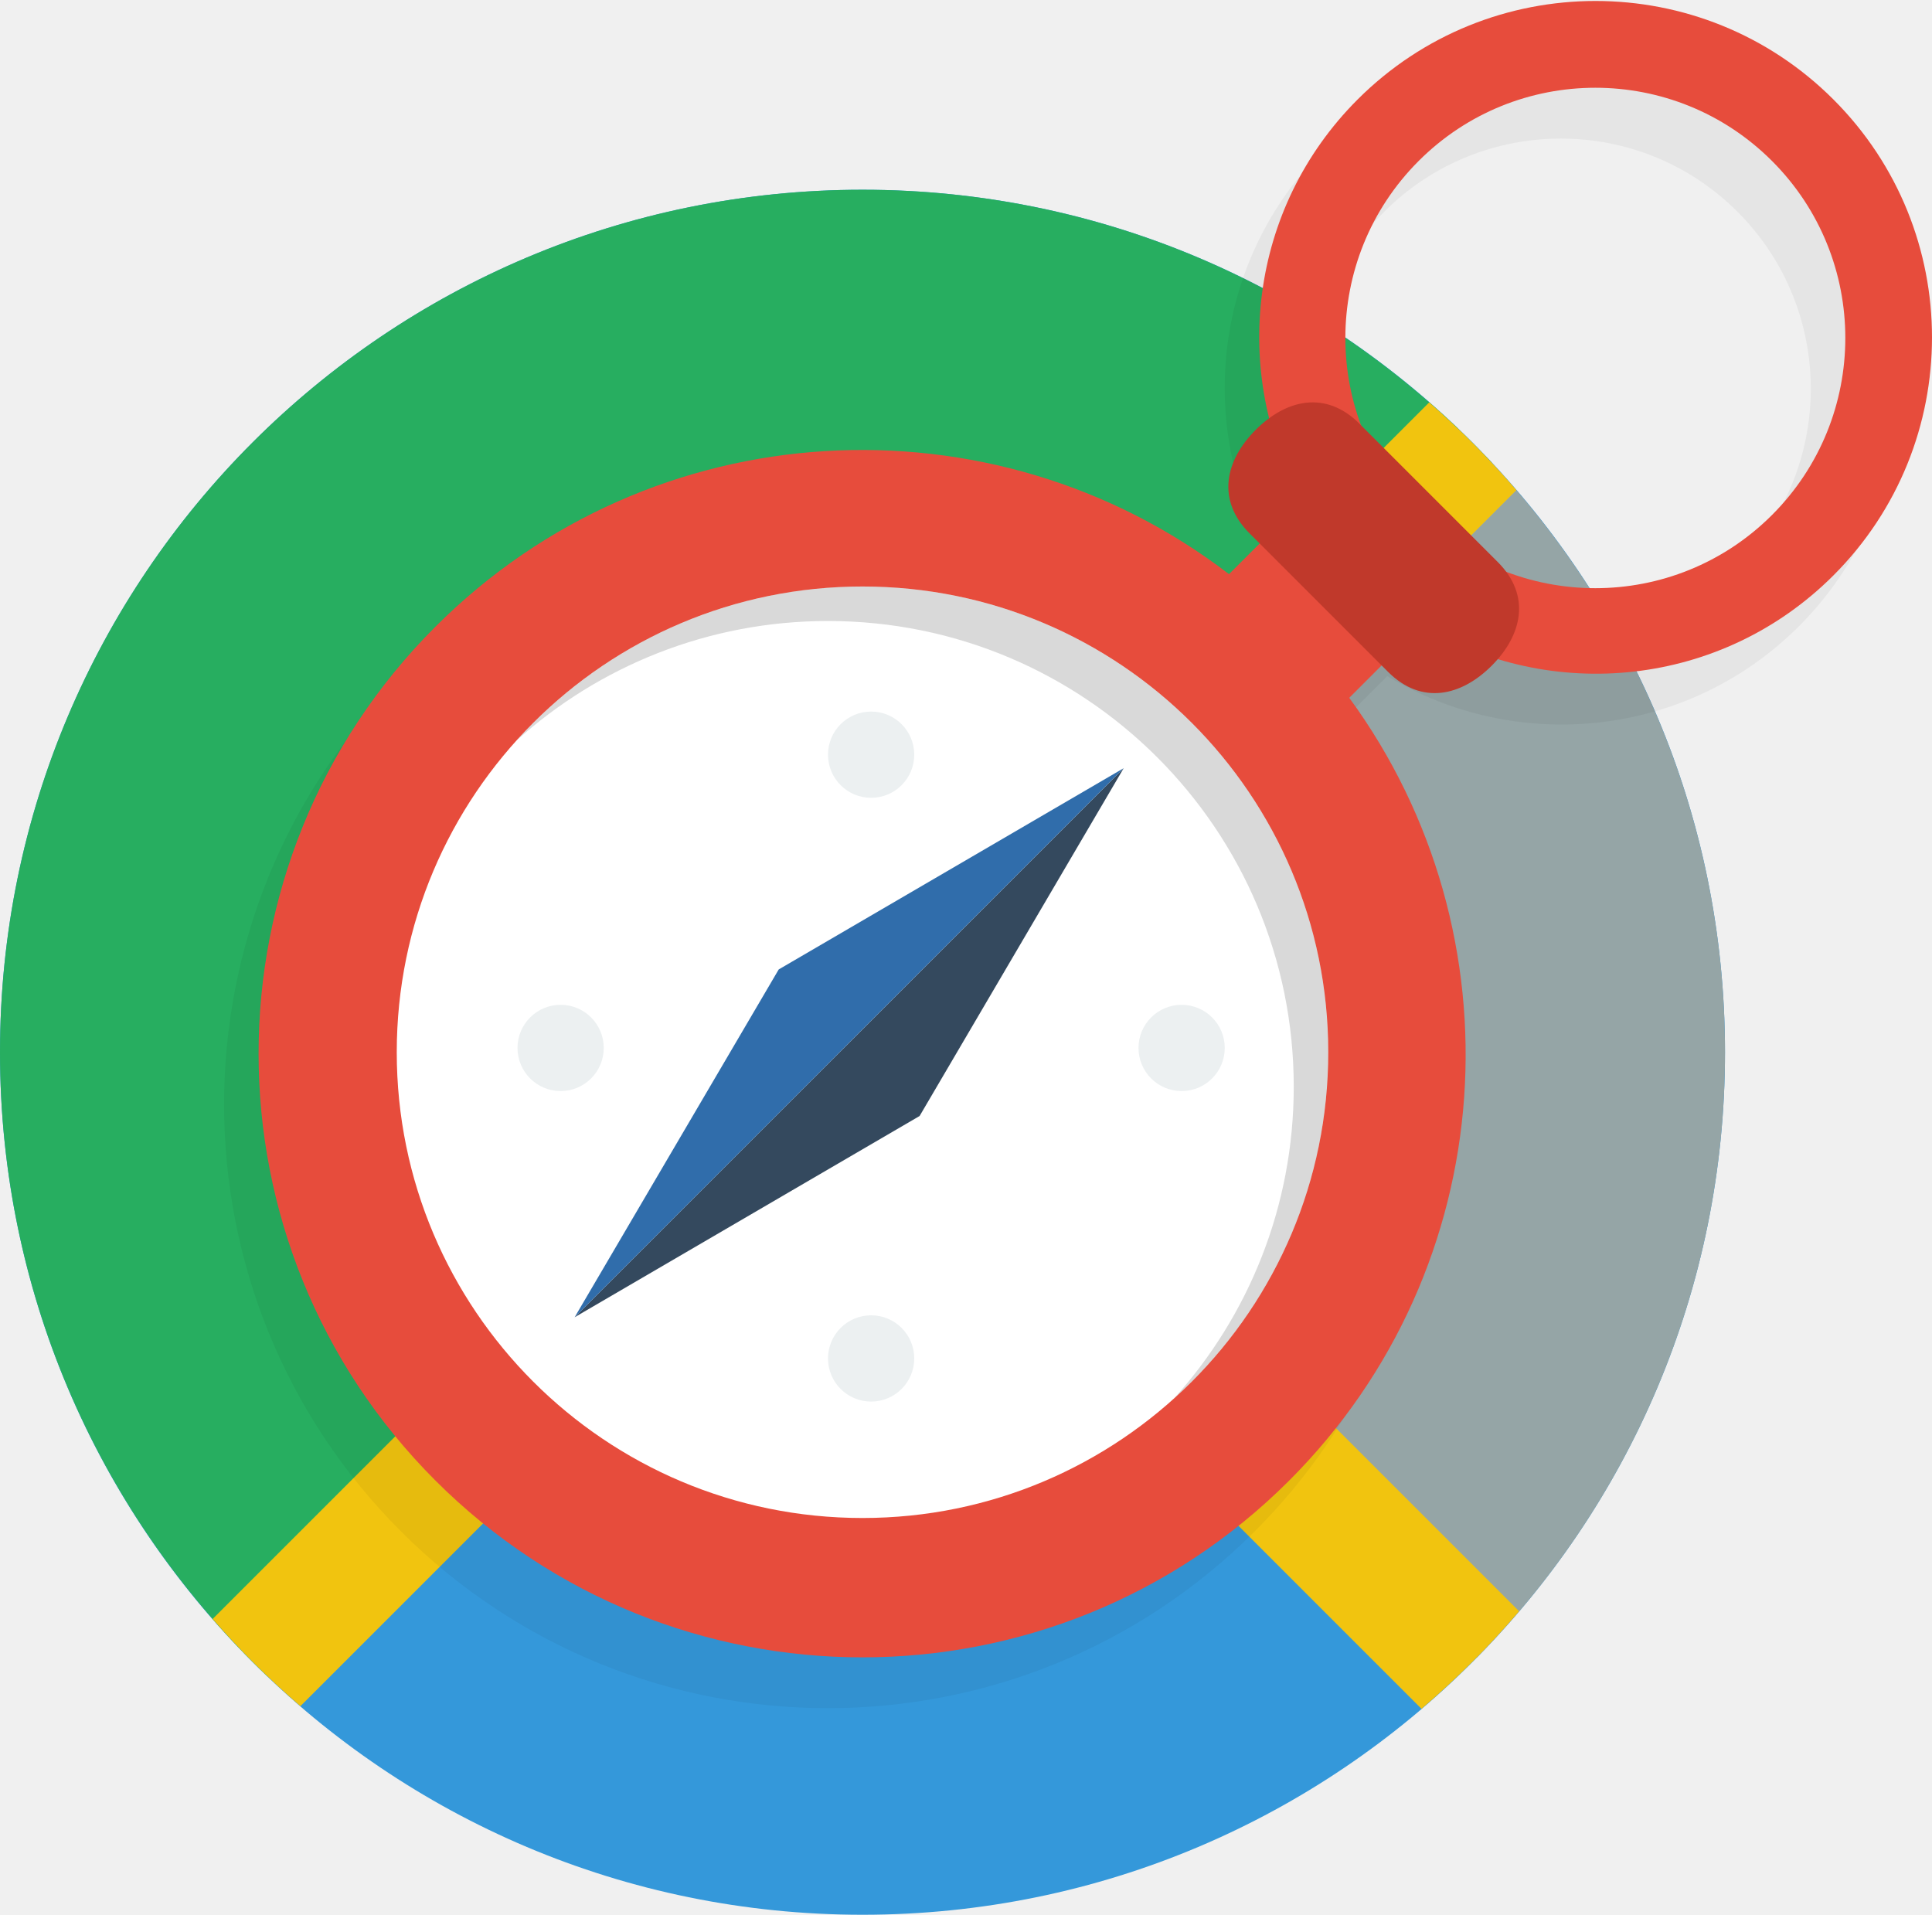
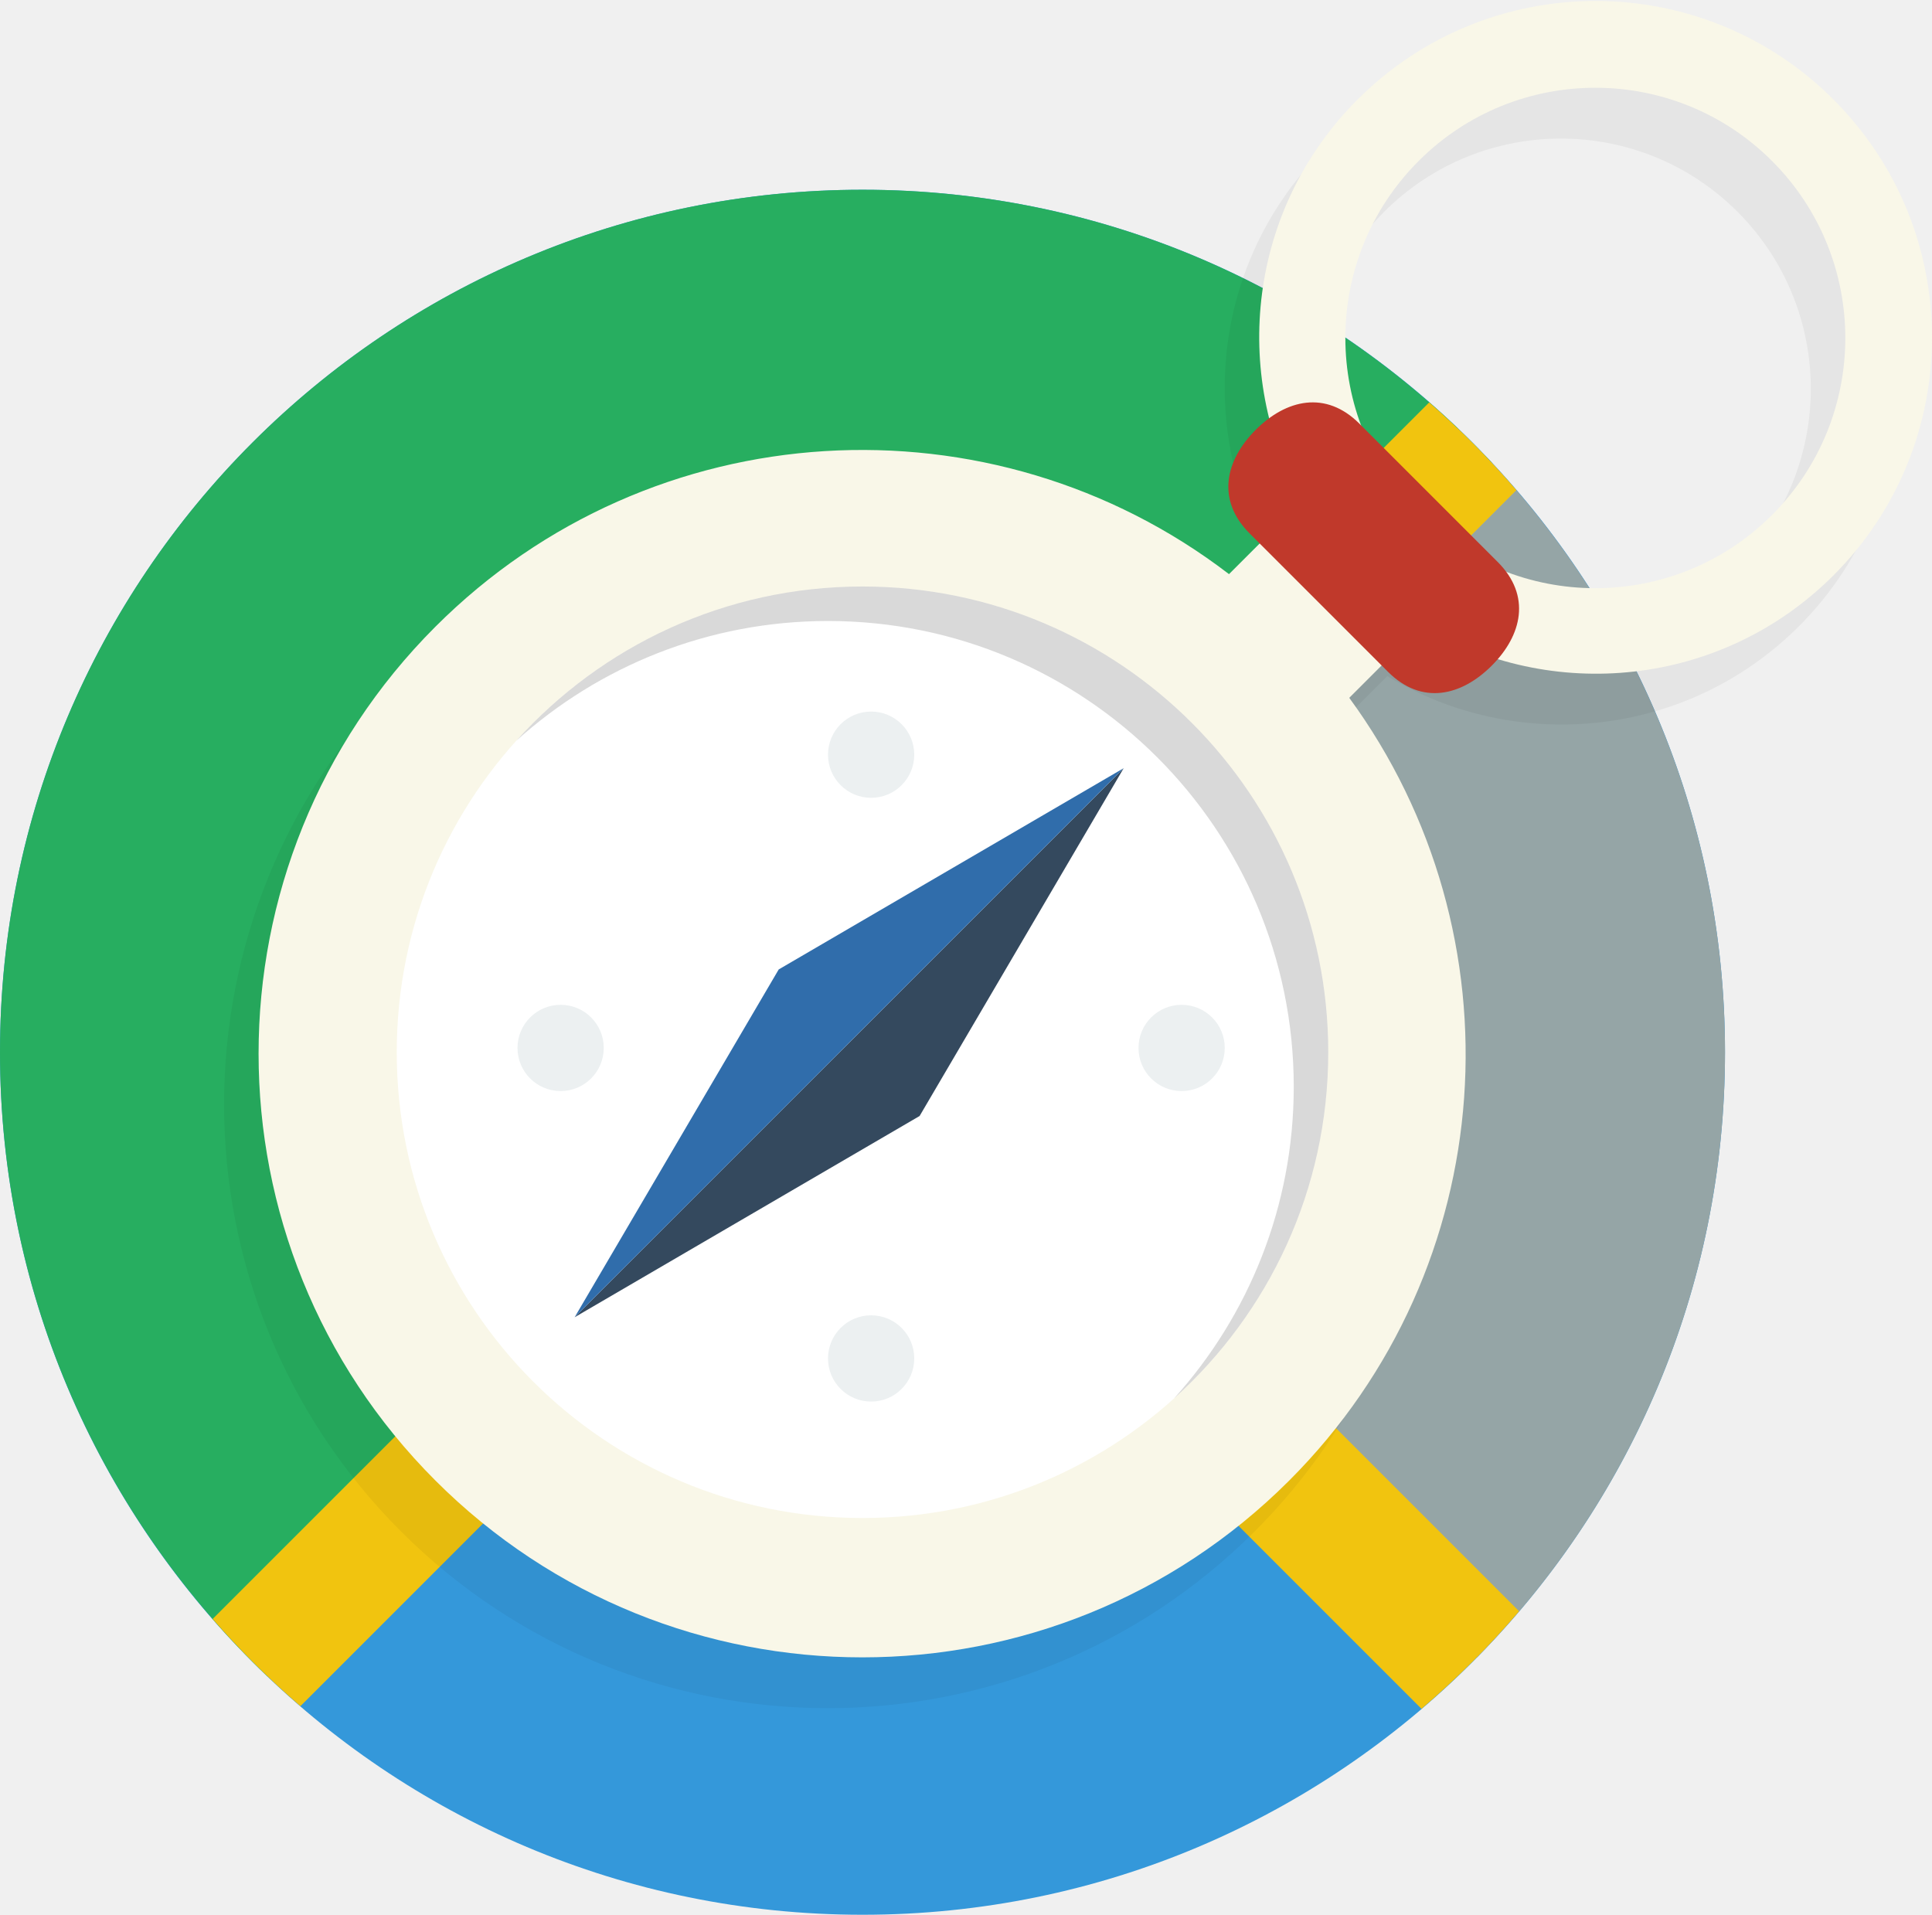
<svg xmlns="http://www.w3.org/2000/svg" width="112" height="111">
  <circle fill="#3498DA" cx="50" cy="61" r="50" />
  <path fill-rule="evenodd" clip-rule="evenodd" fill="#27AE60" d="M15.511 97.184c-9.55-9.108-15.511-21.945-15.511-36.182 0-27.615 22.386-50.002 50.001-50.002 14.395 0 27.359 6.091 36.482 15.826l-70.972 70.358z" />
  <path fill-rule="evenodd" clip-rule="evenodd" fill="#95A5A6" d="M84.489 24.816c9.55 9.108 15.511 21.945 15.511 36.182 0 13.668-5.484 26.055-14.372 35.08-14.109-14.109-9.155-9.144-36.401-36.304l35.262-34.958z" />
  <path fill="#F1C40F" d="M88.062 93.404l-32.574-32.572 32.418-32.417c-1.562-1.814-3.25-3.515-5.053-5.088l-70.527 70.527c1.574 1.803 3.274 3.491 5.089 5.053l32.417-32.417 32.573 32.572c2.033-1.733 3.925-3.624 5.657-5.658z" />
  <path opacity=".05" fill-rule="evenodd" clip-rule="evenodd" d="M104.287 36.302c-6.477 6.476-16.362 7.425-23.864 2.892l-4.205 4.205c10.024 13.692 8.892 33.002-3.48 45.374-13.668 13.668-35.829 13.668-49.497 0s-13.668-35.829 0-49.497c12.559-12.56 32.283-13.569 46.006-3.048l4.223-4.223c-4.146-7.426-3.082-16.979 3.23-23.292 7.618-7.617 19.969-7.617 27.588 0 7.616 7.618 7.616 19.97-.001 27.589zm-3.557-24.021c-5.659-5.665-14.835-5.665-20.494 0-5.659 5.664-5.659 14.849 0 20.514 5.659 5.664 14.835 5.664 20.494 0 5.66-5.665 5.66-14.85 0-20.514z" />
-   <path fill-rule="evenodd" clip-rule="evenodd" fill="#E74C3C" d="M106.287 33.356c-6.477 6.476-16.362 7.425-23.864 2.892l-4.205 4.206c10.024 13.692 8.892 33.001-3.48 45.374-13.668 13.668-35.829 13.668-49.497 0s-13.668-35.829 0-49.497c12.559-12.56 32.283-13.569 46.006-3.048l4.223-4.222c-4.146-7.426-3.082-16.98 3.23-23.292 7.618-7.617 19.969-7.617 27.588 0 7.616 7.617 7.616 19.969-.001 27.587zm-3.557-24.02c-5.659-5.665-14.835-5.665-20.494 0-5.659 5.664-5.659 14.849 0 20.514 5.659 5.664 14.835 5.664 20.494 0 5.66-5.665 5.66-14.85 0-20.514z" />
+   <path fill-rule="evenodd" clip-rule="evenodd" fill="#F9F7E8" d="M106.287 33.356c-6.477 6.476-16.362 7.425-23.864 2.892l-4.205 4.206c10.024 13.692 8.892 33.001-3.48 45.374-13.668 13.668-35.829 13.668-49.497 0s-13.668-35.829 0-49.497c12.559-12.56 32.283-13.569 46.006-3.048l4.223-4.222c-4.146-7.426-3.082-16.98 3.23-23.292 7.618-7.617 19.969-7.617 27.588 0 7.616 7.617 7.616 19.969-.001 27.587zm-3.557-24.02c-5.659-5.665-14.835-5.665-20.494 0-5.659 5.664-5.659 14.849 0 20.514 5.659 5.664 14.835 5.664 20.494 0 5.66-5.665 5.66-14.85 0-20.514z" />
  <circle fill-rule="evenodd" clip-rule="evenodd" fill="#fff" cx="50" cy="61" r="27" />
  <circle fill-rule="evenodd" clip-rule="evenodd" fill="#ECF0F1" cx="50.5" cy="43.75" r="2.5" />
  <circle fill-rule="evenodd" clip-rule="evenodd" fill="#ECF0F1" cx="50.5" cy="78.75" r="2.5" />
  <circle fill-rule="evenodd" clip-rule="evenodd" fill="#ECF0F1" cx="32.5" cy="60.75" r="2.5" />
  <circle fill-rule="evenodd" clip-rule="evenodd" fill="#ECF0F1" cx="68.5" cy="60.75" r="2.5" />
  <path opacity=".15" fill-rule="evenodd" clip-rule="evenodd" d="M50 34c-7.965 0-15.122 3.45-20.064 8.936 4.784-4.311 11.117-6.936 18.064-6.936 14.912 0 27 12.088 27 27 0 6.947-2.625 13.279-6.936 18.064 5.486-4.942 8.936-12.099 8.936-20.064 0-14.912-12.088-27-27-27z" />
  <path fill="#34495E" d="M65.141 44.533l-11.831 20.163-19.998 11.666 31.829-31.829z" />
  <path fill="#306DAB" d="M33.312 76.362l11.831-20.163 19.998-11.667-31.829 31.83z" />
  <path fill-rule="evenodd" clip-rule="evenodd" fill="#C0392B" d="M78.807 24.561l8.021 8.021c1.952 1.954 1.403 4.252-.354 6.01s-4.058 2.307-6.01.354l-8.021-8.021c-1.953-1.952-1.404-4.253.354-6.01 1.758-1.758 4.057-2.307 6.01-.354z" />
</svg>
